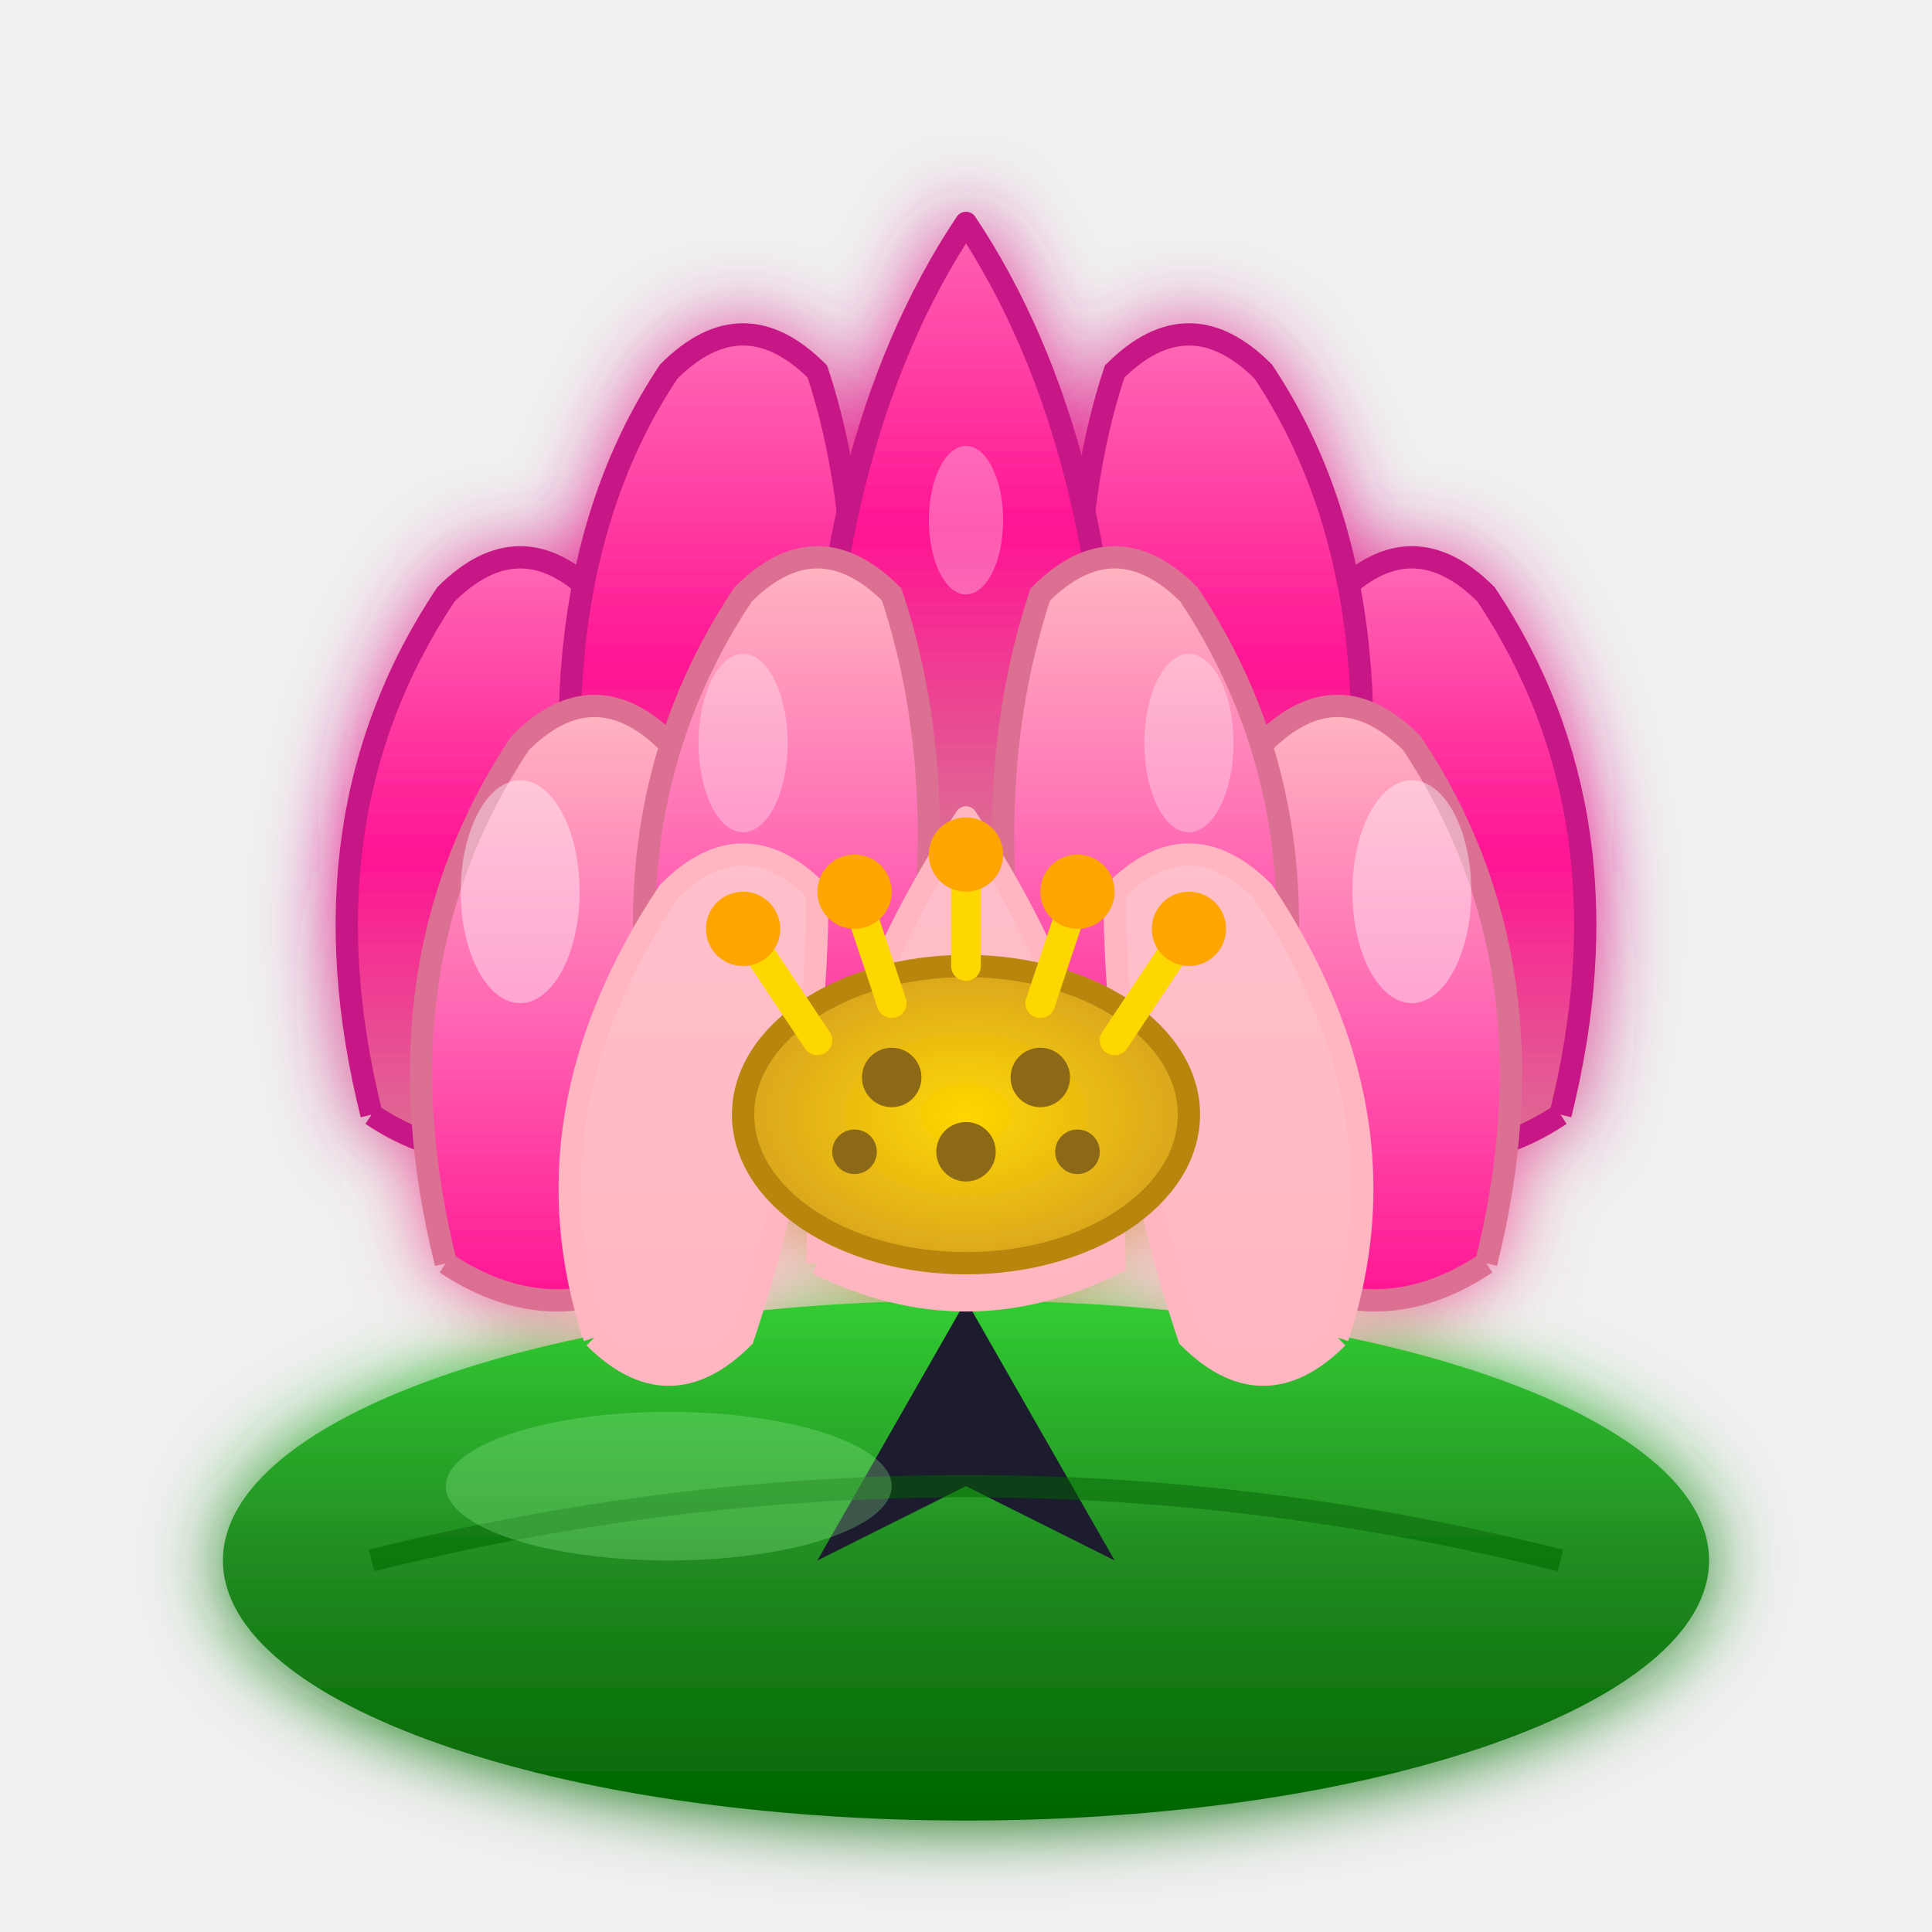
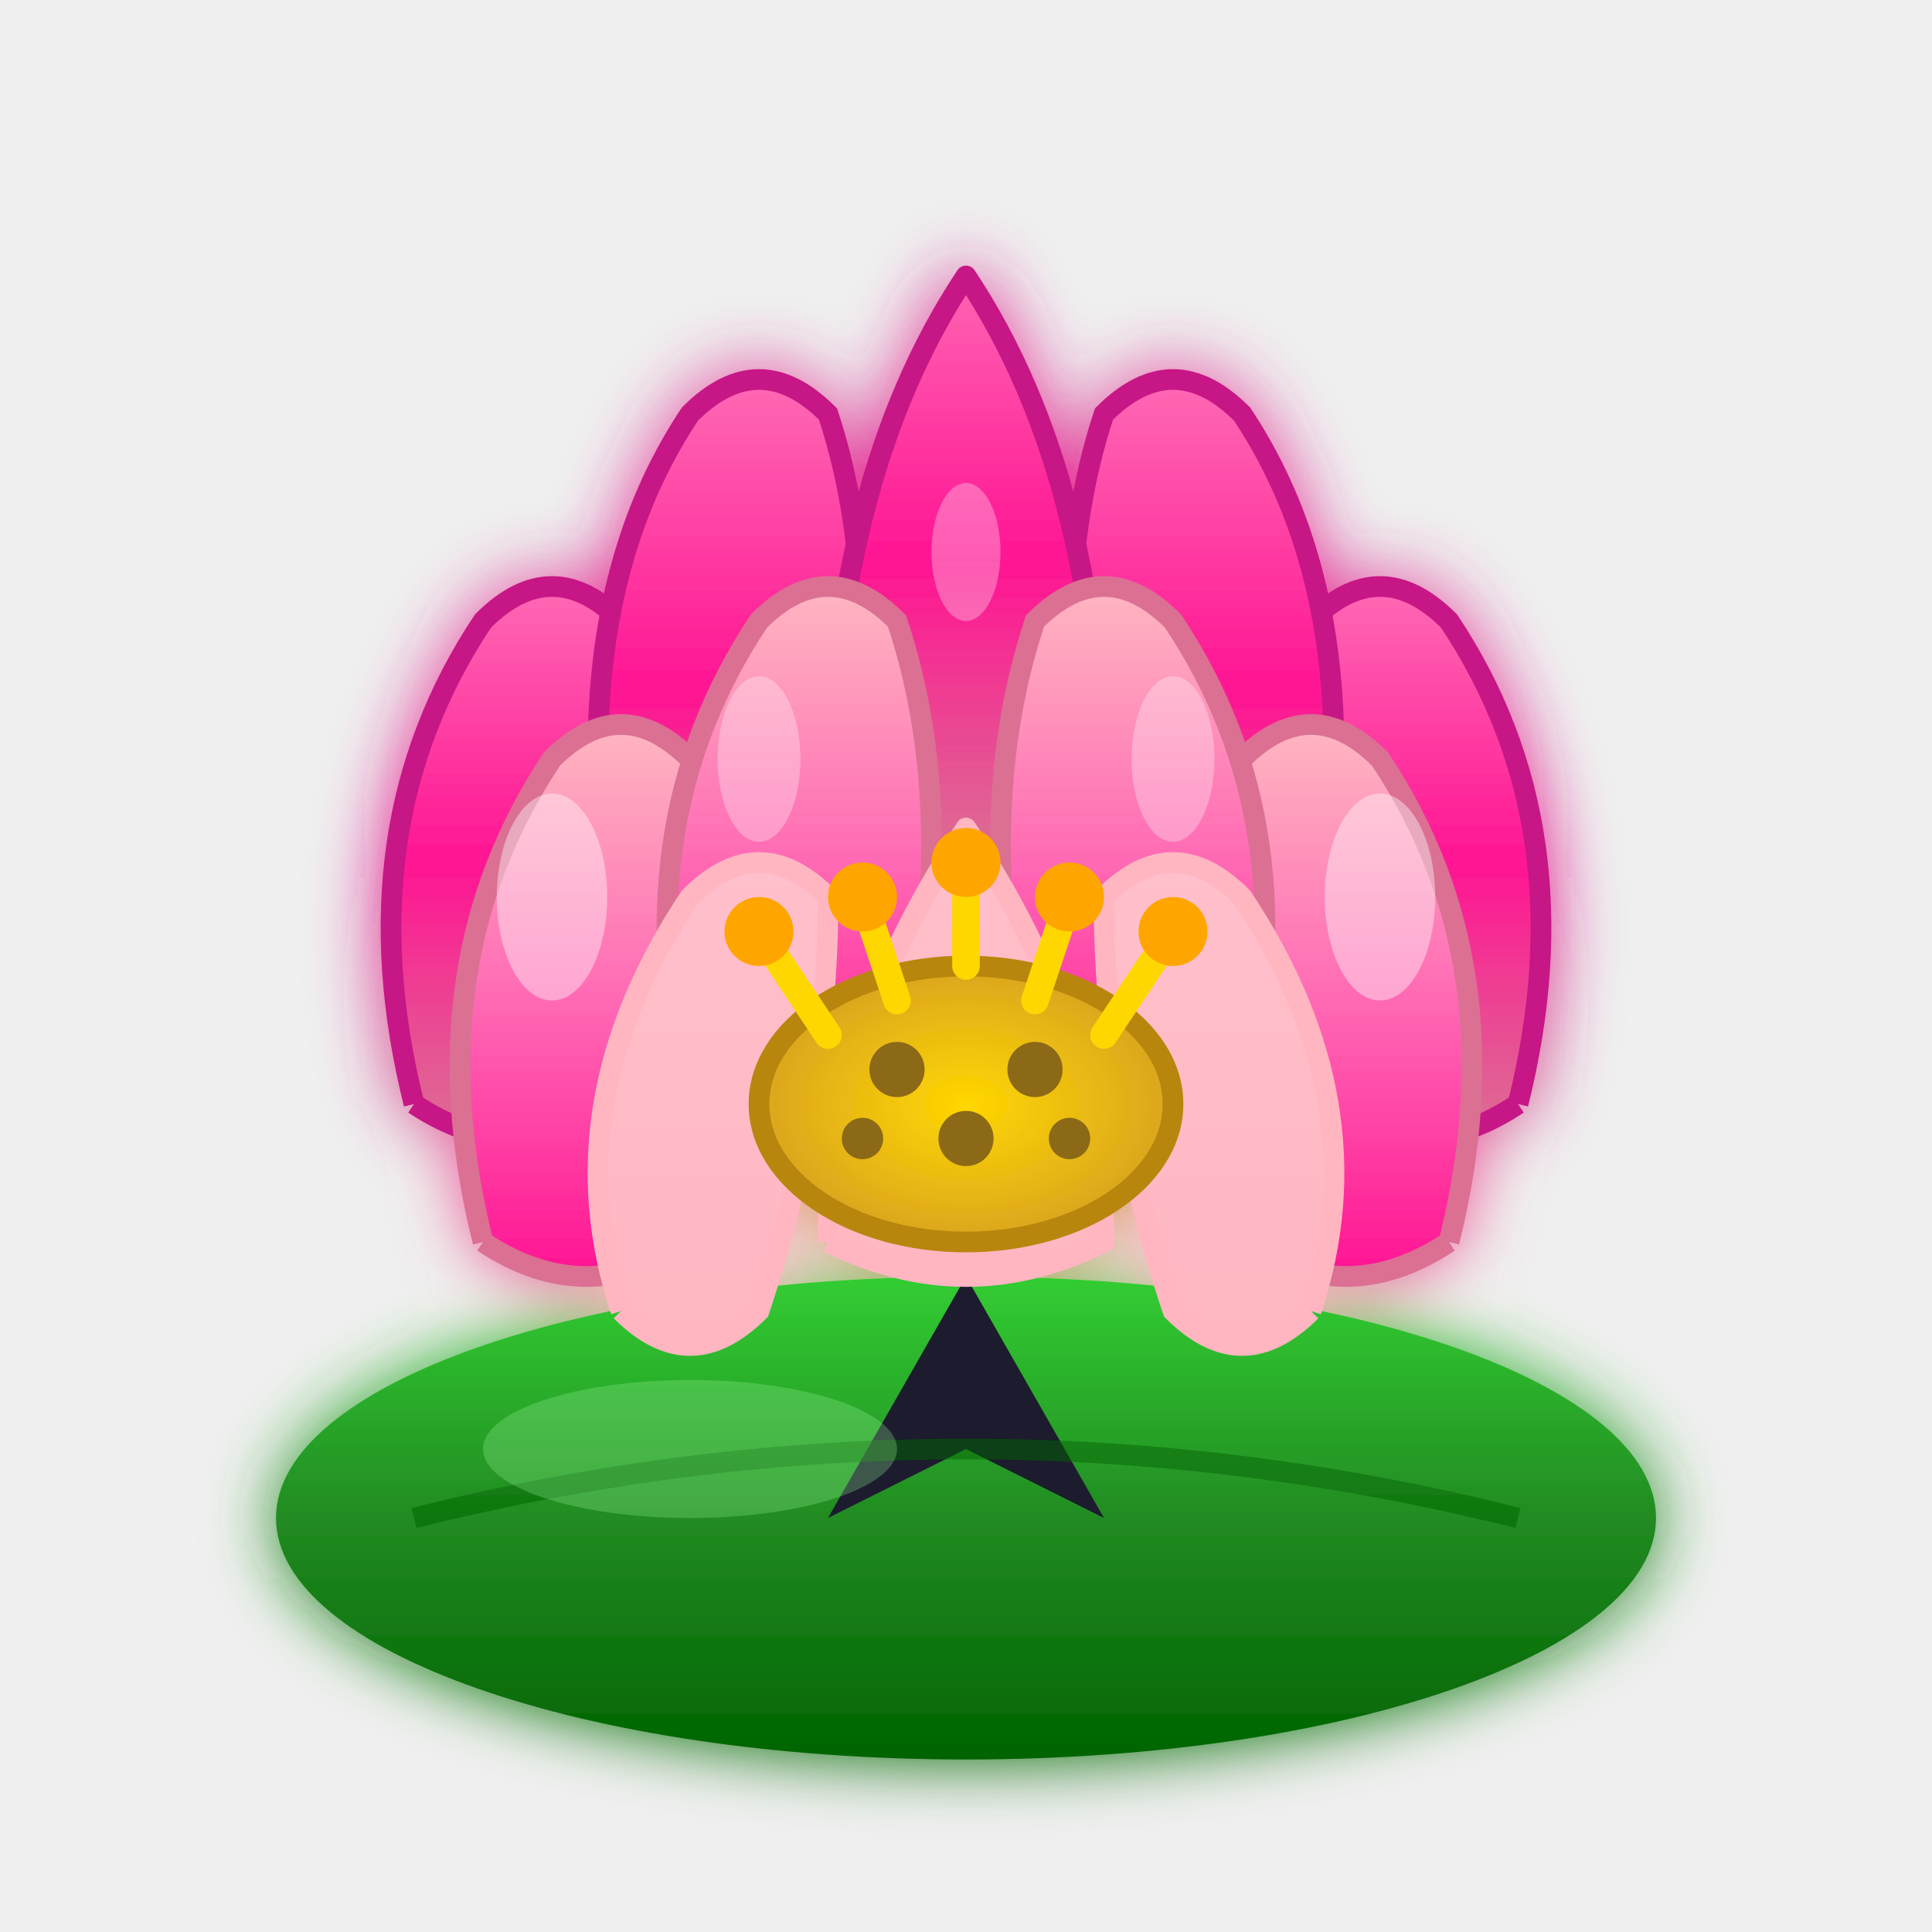
- <svg xmlns="http://www.w3.org/2000/svg" viewBox="-1 -1 26 26" width="24" height="24">
+ <svg xmlns="http://www.w3.org/2000/svg" viewBox="-2 -2 28 28" width="24" height="24">
  <defs>
    <linearGradient id="petalOuter" x1="0%" y1="0%" x2="0%" y2="100%">
      <stop offset="0%" style="stop-color:#FF69B4" />
      <stop offset="50%" style="stop-color:#FF1493" />
      <stop offset="100%" style="stop-color:#DB7093" />
    </linearGradient>
    <linearGradient id="petalInner" x1="0%" y1="0%" x2="0%" y2="100%">
      <stop offset="0%" style="stop-color:#FFB6C1" />
      <stop offset="50%" style="stop-color:#FF69B4" />
      <stop offset="100%" style="stop-color:#FF1493" />
    </linearGradient>
    <linearGradient id="petalCenter" x1="0%" y1="0%" x2="0%" y2="100%">
      <stop offset="0%" style="stop-color:#FFC0CB" />
      <stop offset="100%" style="stop-color:#FFB6C1" />
    </linearGradient>
    <linearGradient id="lilyPad" x1="0%" y1="0%" x2="0%" y2="100%">
      <stop offset="0%" style="stop-color:#32CD32" />
      <stop offset="50%" style="stop-color:#228B22" />
      <stop offset="100%" style="stop-color:#006400" />
    </linearGradient>
    <radialGradient id="centerGrad" cx="50%" cy="50%" r="50%">
      <stop offset="0%" style="stop-color:#FFD700" />
      <stop offset="100%" style="stop-color:#DAA520" />
    </radialGradient>
    <filter id="lotusGlow">
      <feGaussianBlur stdDeviation="0.5" result="coloredBlur" />
      <feMerge>
        <feMergeNode in="coloredBlur" />
        <feMergeNode in="SourceGraphic" />
      </feMerge>
    </filter>
  </defs>
  <g filter="url(#lotusGlow)">
    <ellipse cx="12" cy="20" rx="10" ry="3.5" fill="url(#lilyPad)" />
    <path d="M12 16.5 L10 20 L12 19 L14 20 Z" fill="#1a1a2e" />
    <path d="M12 19 Q8 19 4 20" fill="none" stroke="#006400" stroke-width="0.3" opacity="0.5" />
    <path d="M12 19 Q16 19 20 20" fill="none" stroke="#006400" stroke-width="0.3" opacity="0.5" />
    <ellipse cx="8" cy="19" rx="3" ry="1" fill="#90EE90" opacity="0.3" />
    <path d="M4 14 Q3 10 5 7 Q6 6 7 7 Q8 10 7 14 Q5.5 15 4 14" fill="url(#petalOuter)" stroke="#C71585" stroke-width="0.3" />
    <path d="M20 14 Q21 10 19 7 Q18 6 17 7 Q16 10 17 14 Q18.5 15 20 14" fill="url(#petalOuter)" stroke="#C71585" stroke-width="0.3" />
    <path d="M7 12 Q6 7 8 4 Q9 3 10 4 Q11 7 10 12 Q8.5 13 7 12" fill="url(#petalOuter)" stroke="#C71585" stroke-width="0.3" />
    <path d="M17 12 Q18 7 16 4 Q15 3 14 4 Q13 7 14 12 Q15.5 13 17 12" fill="url(#petalOuter)" stroke="#C71585" stroke-width="0.3" />
    <path d="M10 10 Q10 5 12 2 Q12 1.5 12 2 Q14 5 14 10 Q12 11 10 10" fill="url(#petalOuter)" stroke="#C71585" stroke-width="0.3" />
    <path d="M5 16 Q4 12 6 9 Q7 8 8 9 Q9 12 8 16 Q6.5 17 5 16" fill="url(#petalInner)" stroke="#DB7093" stroke-width="0.3" />
    <path d="M19 16 Q20 12 18 9 Q17 8 16 9 Q15 12 16 16 Q17.5 17 19 16" fill="url(#petalInner)" stroke="#DB7093" stroke-width="0.3" />
    <path d="M8 14 Q7 10 9 7 Q10 6 11 7 Q12 10 11 14 Q9.5 15 8 14" fill="url(#petalInner)" stroke="#DB7093" stroke-width="0.3" />
    <path d="M16 14 Q17 10 15 7 Q14 6 13 7 Q12 10 13 14 Q14.5 15 16 14" fill="url(#petalInner)" stroke="#DB7093" stroke-width="0.3" />
    <path d="M7 17 Q6 14 8 11 Q9 10 10 11 Q10 14 9 17 Q8 18 7 17" fill="url(#petalCenter)" stroke="#FFB6C1" stroke-width="0.3" />
    <path d="M17 17 Q18 14 16 11 Q15 10 14 11 Q14 14 15 17 Q16 18 17 17" fill="url(#petalCenter)" stroke="#FFB6C1" stroke-width="0.3" />
    <path d="M10 16 Q10 13 12 10 Q12 9.5 12 10 Q14 13 14 16 Q12 17 10 16" fill="url(#petalCenter)" stroke="#FFB6C1" stroke-width="0.3" />
    <ellipse cx="12" cy="14" rx="3" ry="2" fill="url(#centerGrad)" stroke="#B8860B" stroke-width="0.3" />
    <circle cx="11" cy="13.5" r="0.4" fill="#8B6914" />
    <circle cx="13" cy="13.5" r="0.4" fill="#8B6914" />
    <circle cx="12" cy="14.5" r="0.4" fill="#8B6914" />
    <circle cx="10.5" cy="14.5" r="0.3" fill="#8B6914" />
    <circle cx="13.5" cy="14.5" r="0.3" fill="#8B6914" />
    <path d="M10 13 L9 11.5" stroke="#FFD700" stroke-width="0.4" stroke-linecap="round" />
    <path d="M11 12.5 L10.5 11" stroke="#FFD700" stroke-width="0.4" stroke-linecap="round" />
    <path d="M12 12 L12 10.5" stroke="#FFD700" stroke-width="0.4" stroke-linecap="round" />
    <path d="M13 12.5 L13.5 11" stroke="#FFD700" stroke-width="0.4" stroke-linecap="round" />
    <path d="M14 13 L15 11.5" stroke="#FFD700" stroke-width="0.4" stroke-linecap="round" />
    <circle cx="9" cy="11.5" r="0.5" fill="#FFA500" />
    <circle cx="10.5" cy="11" r="0.5" fill="#FFA500" />
    <circle cx="12" cy="10.5" r="0.5" fill="#FFA500" />
    <circle cx="13.5" cy="11" r="0.5" fill="#FFA500" />
    <circle cx="15" cy="11.5" r="0.5" fill="#FFA500" />
    <ellipse cx="6" cy="11" rx="0.8" ry="1.5" fill="#FFFFFF" opacity="0.4" />
    <ellipse cx="18" cy="11" rx="0.8" ry="1.5" fill="#FFFFFF" opacity="0.4" />
    <ellipse cx="9" cy="9" rx="0.6" ry="1.2" fill="#FFFFFF" opacity="0.3" />
    <ellipse cx="15" cy="9" rx="0.6" ry="1.2" fill="#FFFFFF" opacity="0.3" />
    <ellipse cx="12" cy="6" rx="0.5" ry="1" fill="#FFFFFF" opacity="0.3" />
  </g>
</svg>
